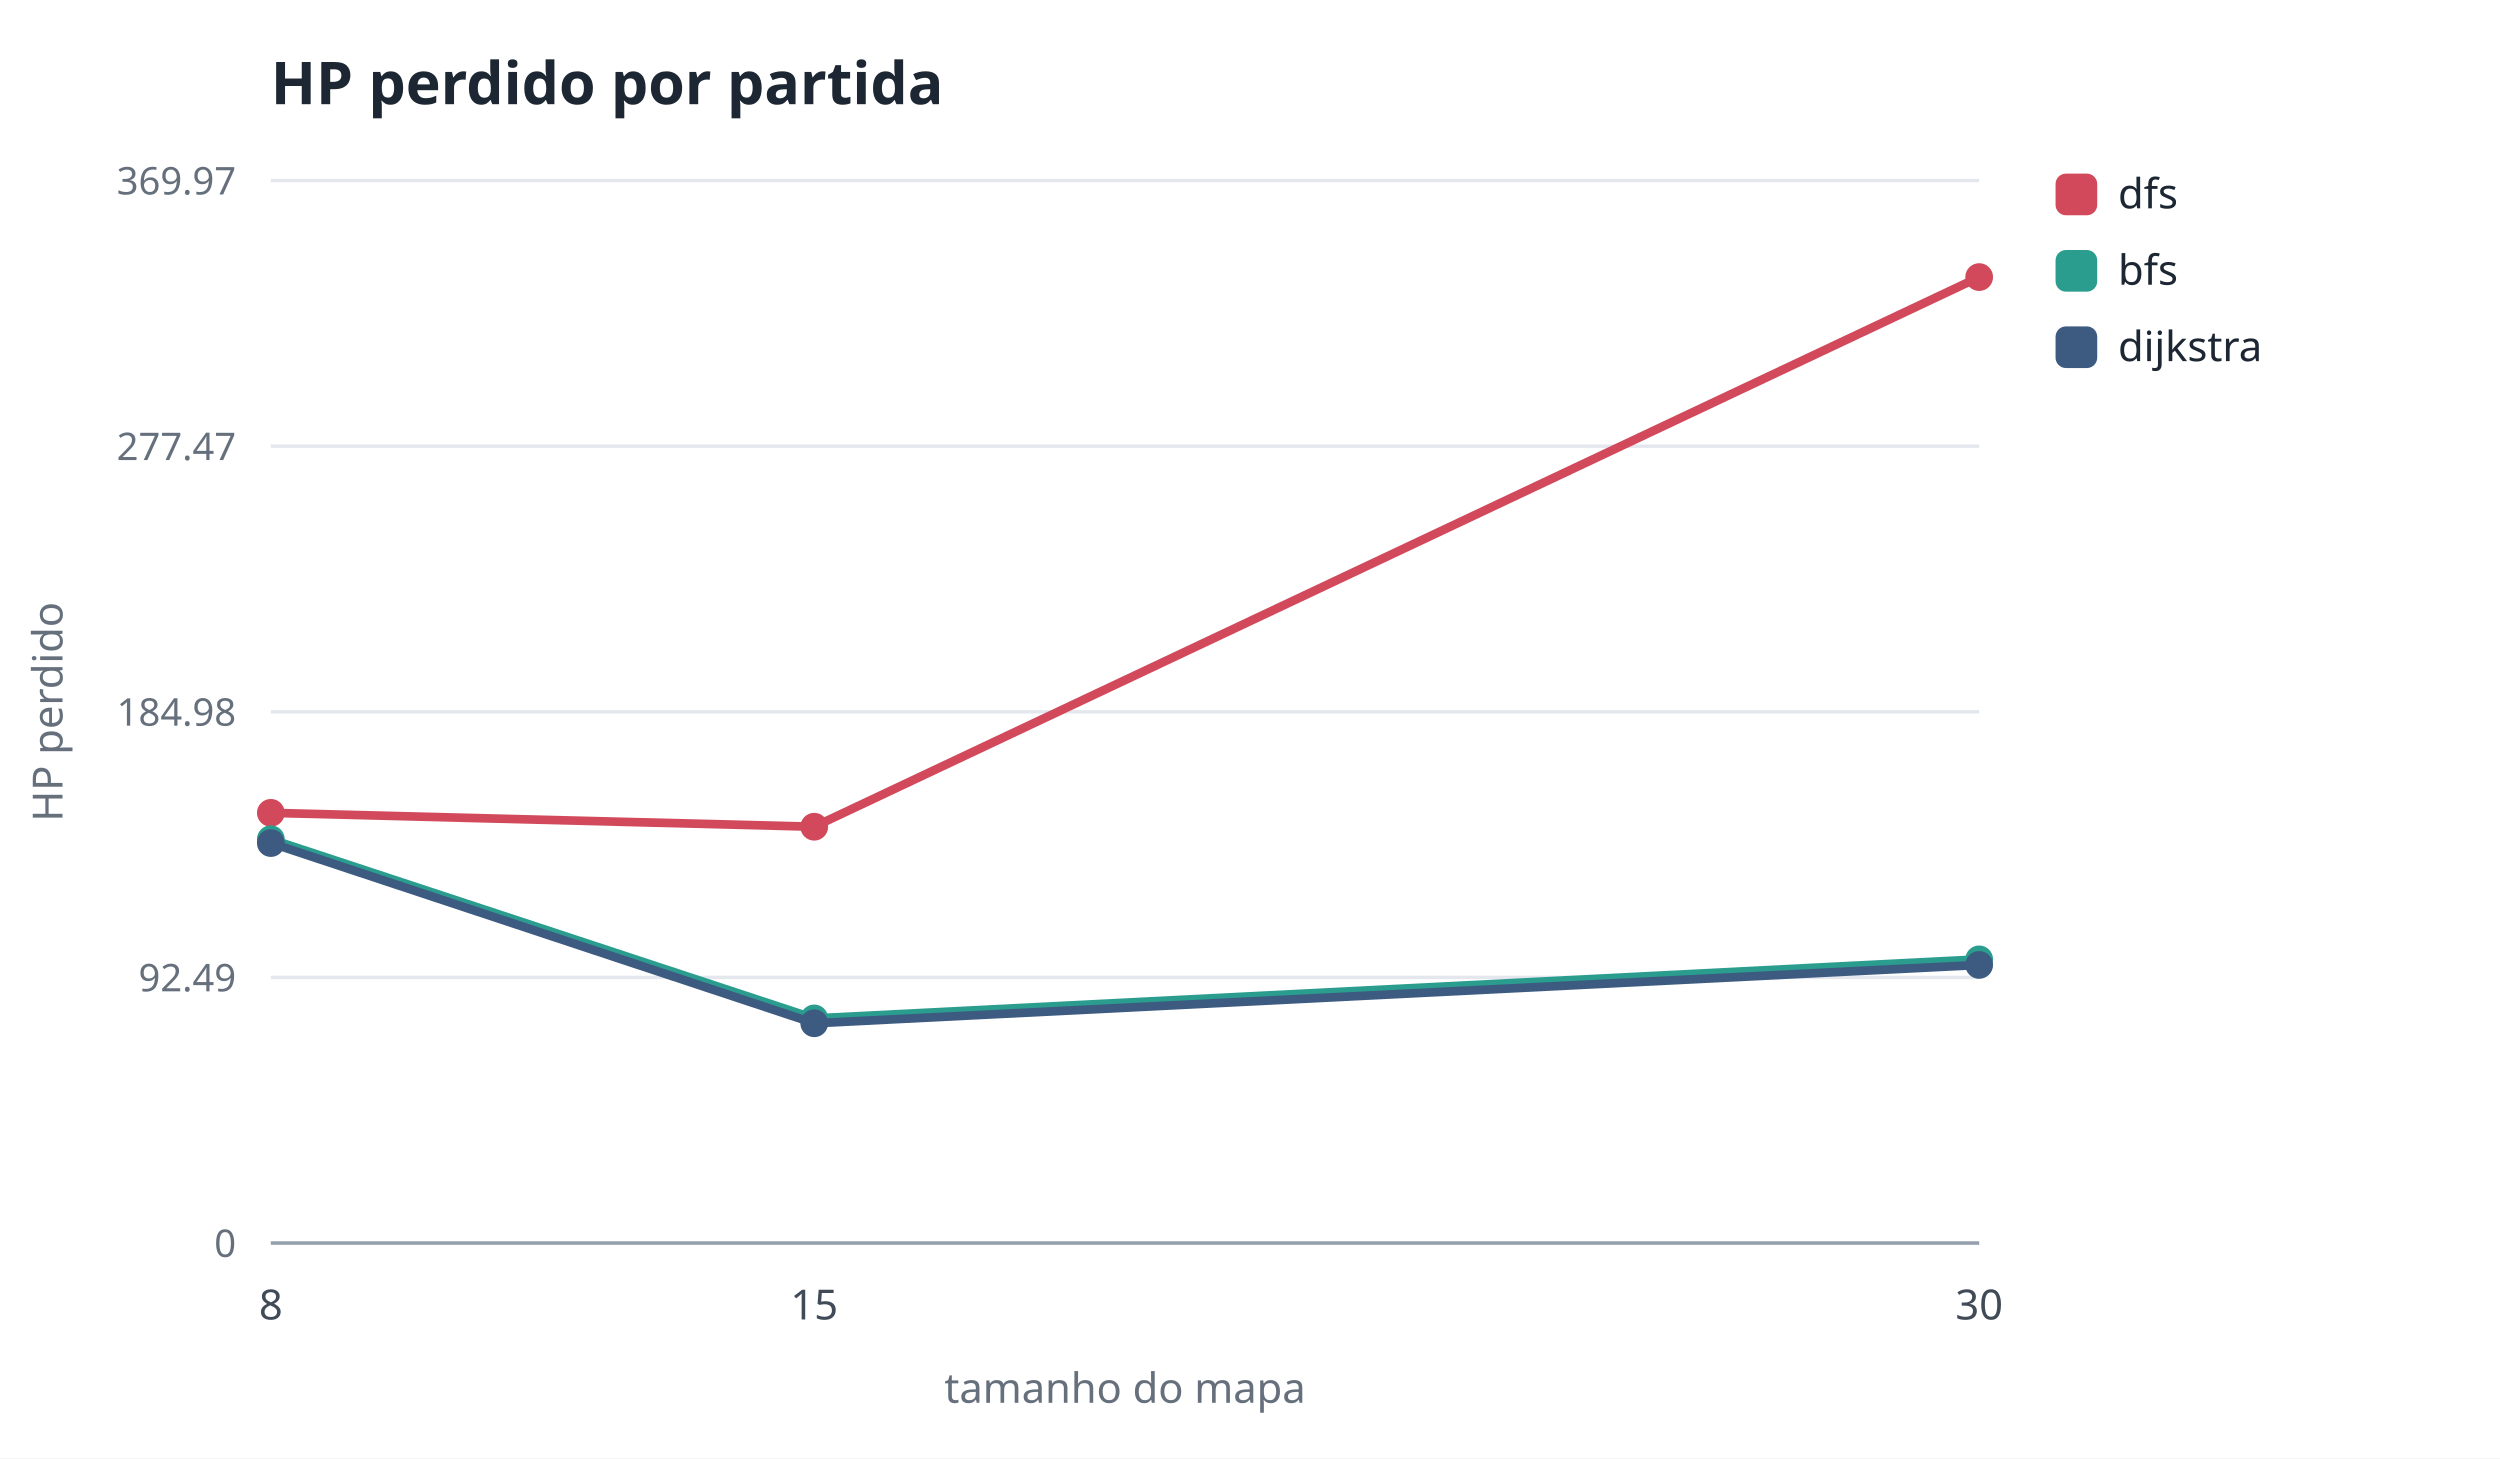
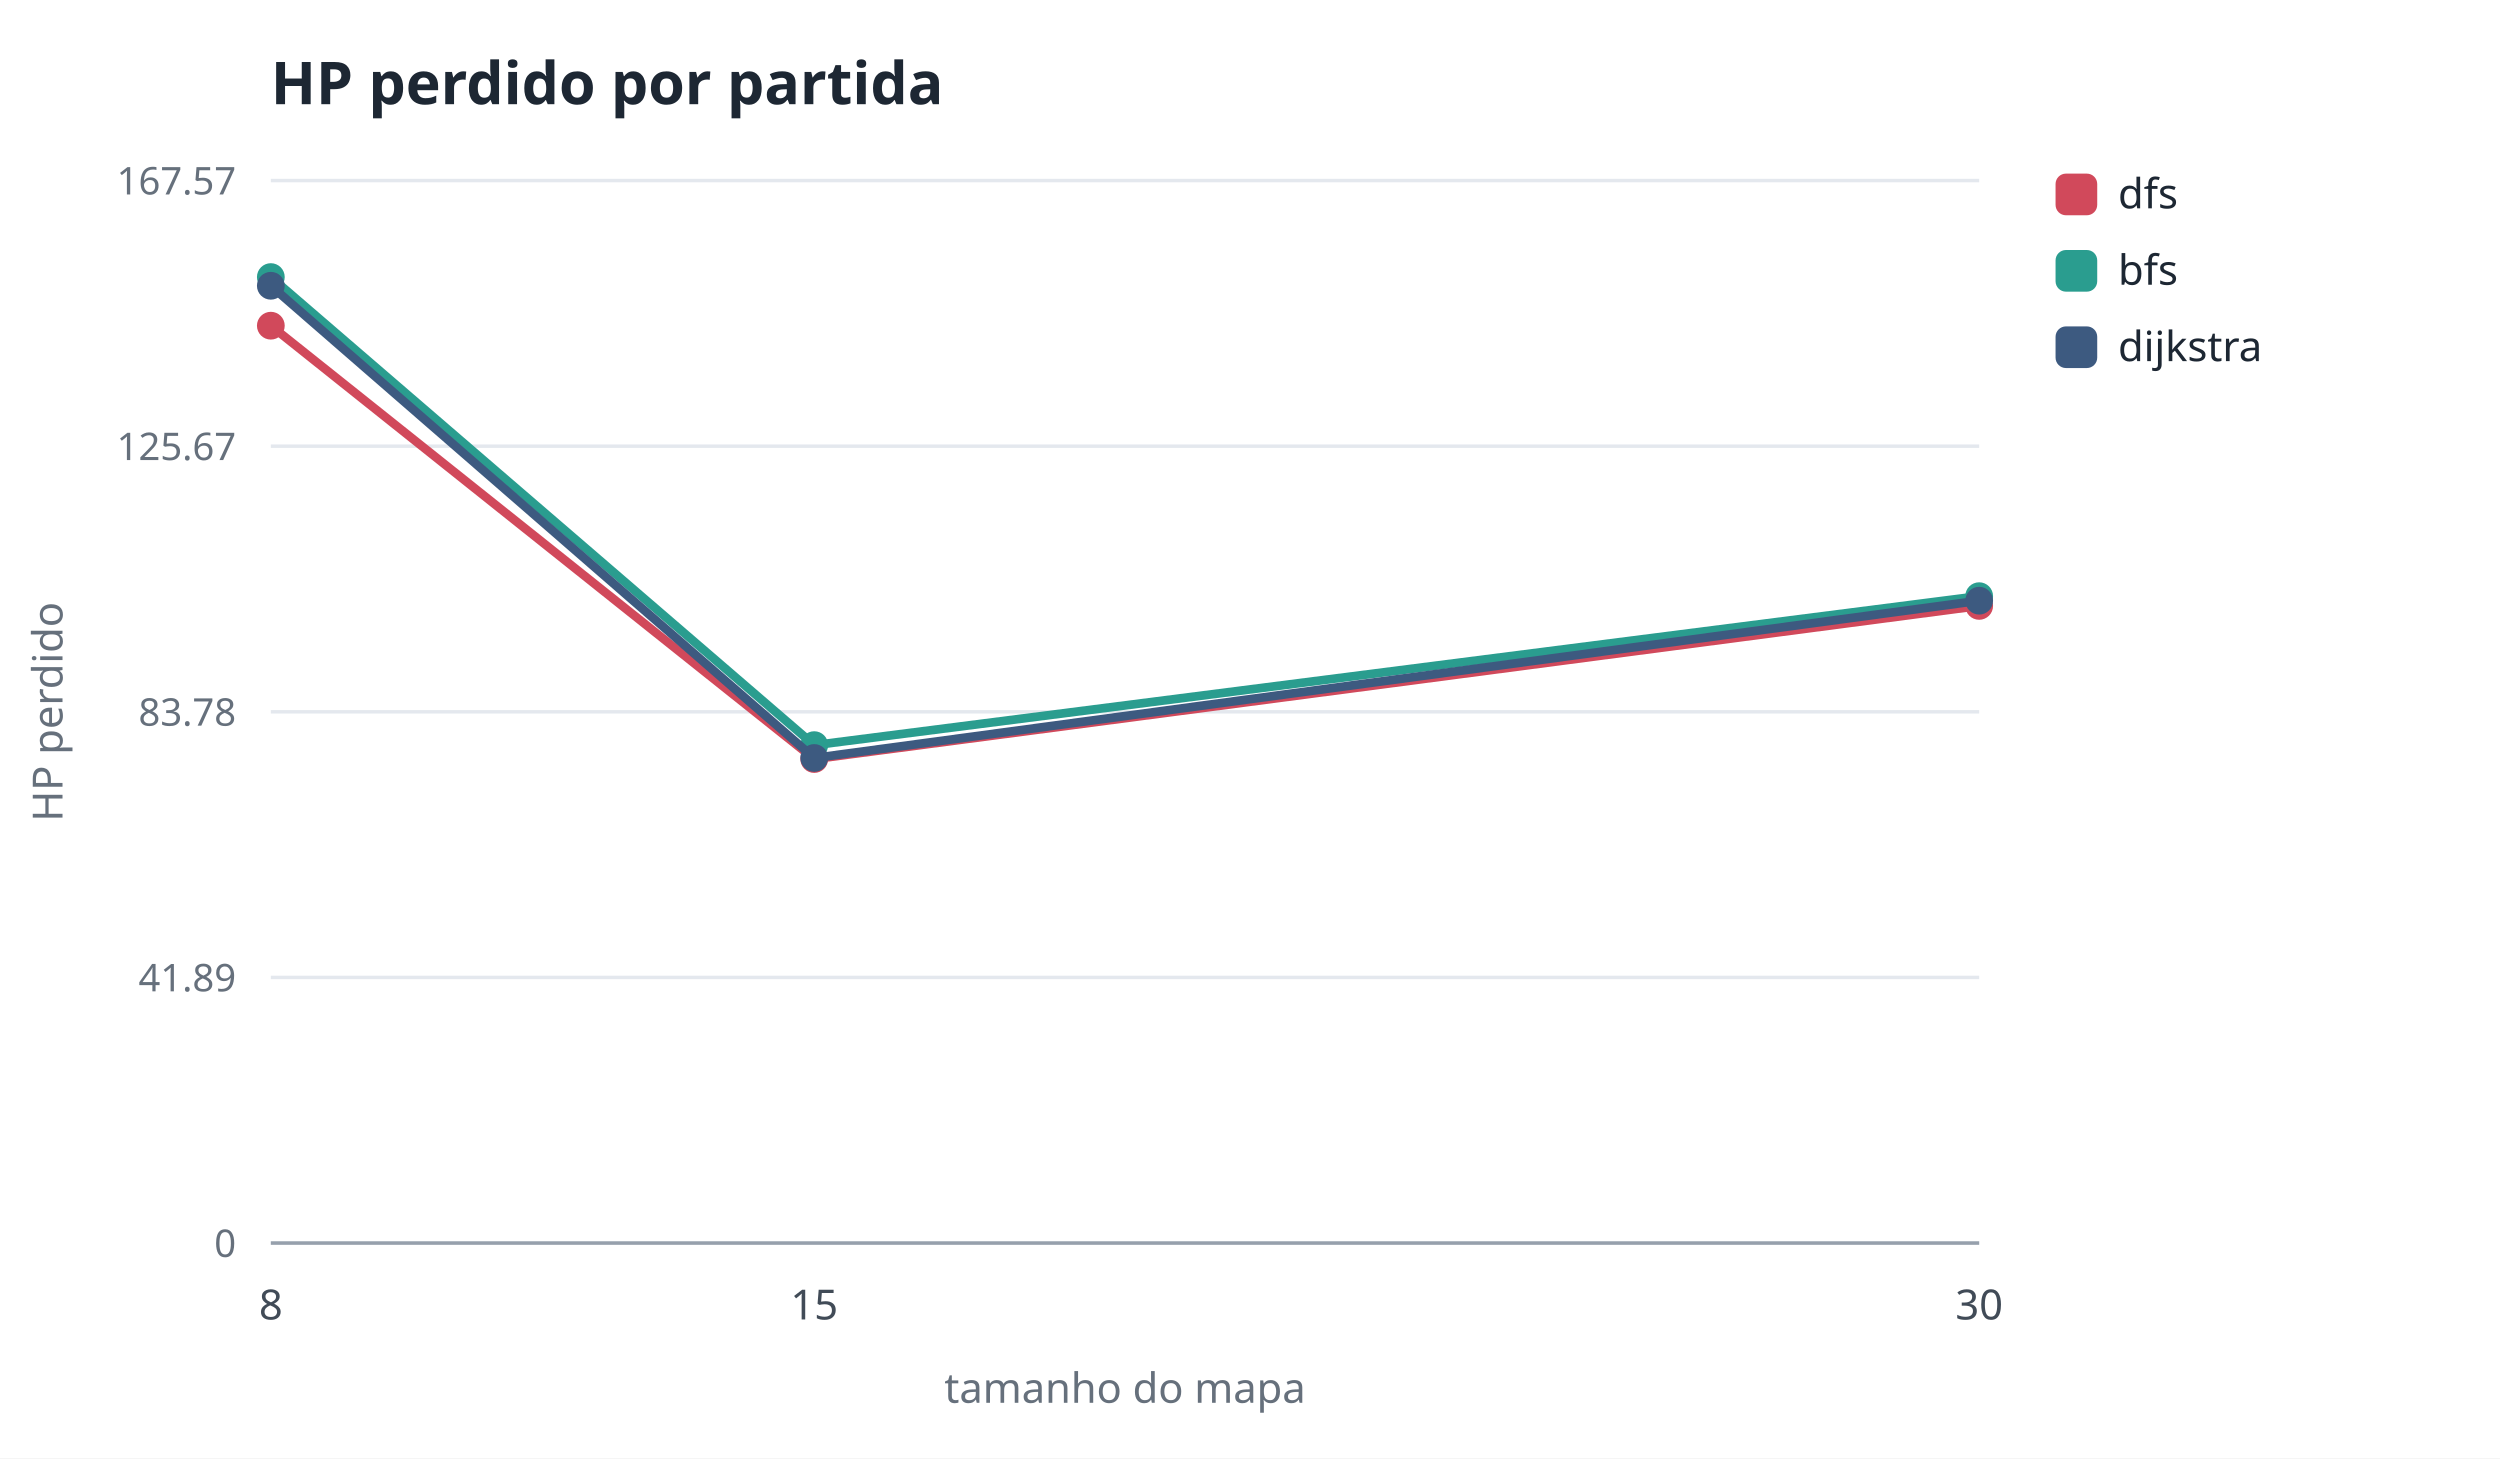
<svg xmlns="http://www.w3.org/2000/svg" width="720" height="420" viewBox="0 0 720 420" font-family="system-ui, sans-serif">
  <rect width="720" height="420" fill="#ffffff" />
  <text x="78" y="30" font-size="17" font-weight="600" fill="#1d2733">HP perdido por partida</text>
  <line x1="78" y1="358.0" x2="570" y2="358.0" stroke="#e4e8ee" stroke-width="1" />
  <text x="68" y="362.0" font-size="11" text-anchor="end" fill="#66707c">0</text>
  <line x1="78" y1="281.5" x2="570" y2="281.5" stroke="#e4e8ee" stroke-width="1" />
-   <text x="68" y="285.5" font-size="11" text-anchor="end" fill="#66707c">92.49</text>
+   <text x="68" y="285.5" font-size="11" text-anchor="end" fill="#66707c">41.89</text>
  <line x1="78" y1="205.0" x2="570" y2="205.0" stroke="#e4e8ee" stroke-width="1" />
-   <text x="68" y="209.0" font-size="11" text-anchor="end" fill="#66707c">184.98</text>
+   <text x="68" y="209.0" font-size="11" text-anchor="end" fill="#66707c">83.78</text>
  <line x1="78" y1="128.5" x2="570" y2="128.5" stroke="#e4e8ee" stroke-width="1" />
-   <text x="68" y="132.5" font-size="11" text-anchor="end" fill="#66707c">277.47</text>
+   <text x="68" y="132.5" font-size="11" text-anchor="end" fill="#66707c">125.67</text>
  <line x1="78" y1="52.0" x2="570" y2="52.0" stroke="#e4e8ee" stroke-width="1" />
-   <text x="68" y="56.0" font-size="11" text-anchor="end" fill="#66707c">369.97</text>
+   <text x="68" y="56.0" font-size="11" text-anchor="end" fill="#66707c">167.57</text>
  <line x1="78" y1="358" x2="570" y2="358" stroke="#96a0ac" stroke-width="1" />
  <text x="78.0" y="380" font-size="12" text-anchor="middle" fill="#414b57">8</text>
  <text x="234.5" y="380" font-size="12" text-anchor="middle" fill="#414b57">15</text>
  <text x="570.0" y="380" font-size="12" text-anchor="middle" fill="#414b57">30</text>
  <text x="324" y="404" font-size="12" text-anchor="middle" fill="#66707c">tamanho do mapa</text>
  <text x="18" y="205" font-size="12" fill="#66707c" text-anchor="middle" transform="rotate(-90 18 205)">HP perdido</text>
-   <polyline points="78.0,234.1 234.5,238.1 570.0,79.8" fill="none" stroke="#d1495b" stroke-width="2.5" stroke-linejoin="round" stroke-linecap="round" />
-   <circle cx="78.0" cy="234.1" r="4" fill="#d1495b" />
-   <circle cx="234.5" cy="238.1" r="4" fill="#d1495b" />
-   <circle cx="570.0" cy="79.8" r="4" fill="#d1495b" />
+   <polyline points="78.0,93.8 234.5,218.6 570.0,174.5" fill="none" stroke="#d1495b" stroke-width="2.5" stroke-linejoin="round" stroke-linecap="round" />
+   <circle cx="78.0" cy="93.8" r="4" fill="#d1495b" />
+   <circle cx="234.5" cy="218.6" r="4" fill="#d1495b" />
+   <circle cx="570.0" cy="174.5" r="4" fill="#d1495b" />
  <rect x="592" y="50" width="12" height="12" rx="3" fill="#d1495b" />
  <text x="610" y="60" font-size="12" fill="#1d2733">dfs</text>
-   <polyline points="78.0,241.7 234.5,293.3 570.0,276.3" fill="none" stroke="#2a9d8f" stroke-width="2.5" stroke-linejoin="round" stroke-linecap="round" />
-   <circle cx="78.0" cy="241.7" r="4" fill="#2a9d8f" />
-   <circle cx="234.5" cy="293.3" r="4" fill="#2a9d8f" />
-   <circle cx="570.0" cy="276.3" r="4" fill="#2a9d8f" />
+   <polyline points="78.0,79.8 234.5,214.6 570.0,171.7" fill="none" stroke="#2a9d8f" stroke-width="2.5" stroke-linejoin="round" stroke-linecap="round" />
+   <circle cx="78.0" cy="79.8" r="4" fill="#2a9d8f" />
+   <circle cx="234.5" cy="214.6" r="4" fill="#2a9d8f" />
+   <circle cx="570.0" cy="171.7" r="4" fill="#2a9d8f" />
  <rect x="592" y="72" width="12" height="12" rx="3" fill="#2a9d8f" />
  <text x="610" y="82" font-size="12" fill="#1d2733">bfs</text>
-   <polyline points="78.0,242.8 234.5,294.7 570.0,277.9" fill="none" stroke="#3d5a80" stroke-width="2.5" stroke-linejoin="round" stroke-linecap="round" />
-   <circle cx="78.0" cy="242.8" r="4" fill="#3d5a80" />
-   <circle cx="234.5" cy="294.7" r="4" fill="#3d5a80" />
-   <circle cx="570.0" cy="277.9" r="4" fill="#3d5a80" />
+   <polyline points="78.0,82.3 234.5,218.3 570.0,173.0" fill="none" stroke="#3d5a80" stroke-width="2.5" stroke-linejoin="round" stroke-linecap="round" />
+   <circle cx="78.0" cy="82.3" r="4" fill="#3d5a80" />
+   <circle cx="234.5" cy="218.3" r="4" fill="#3d5a80" />
+   <circle cx="570.0" cy="173.0" r="4" fill="#3d5a80" />
  <rect x="592" y="94" width="12" height="12" rx="3" fill="#3d5a80" />
  <text x="610" y="104" font-size="12" fill="#1d2733">dijkstra</text>
</svg>
